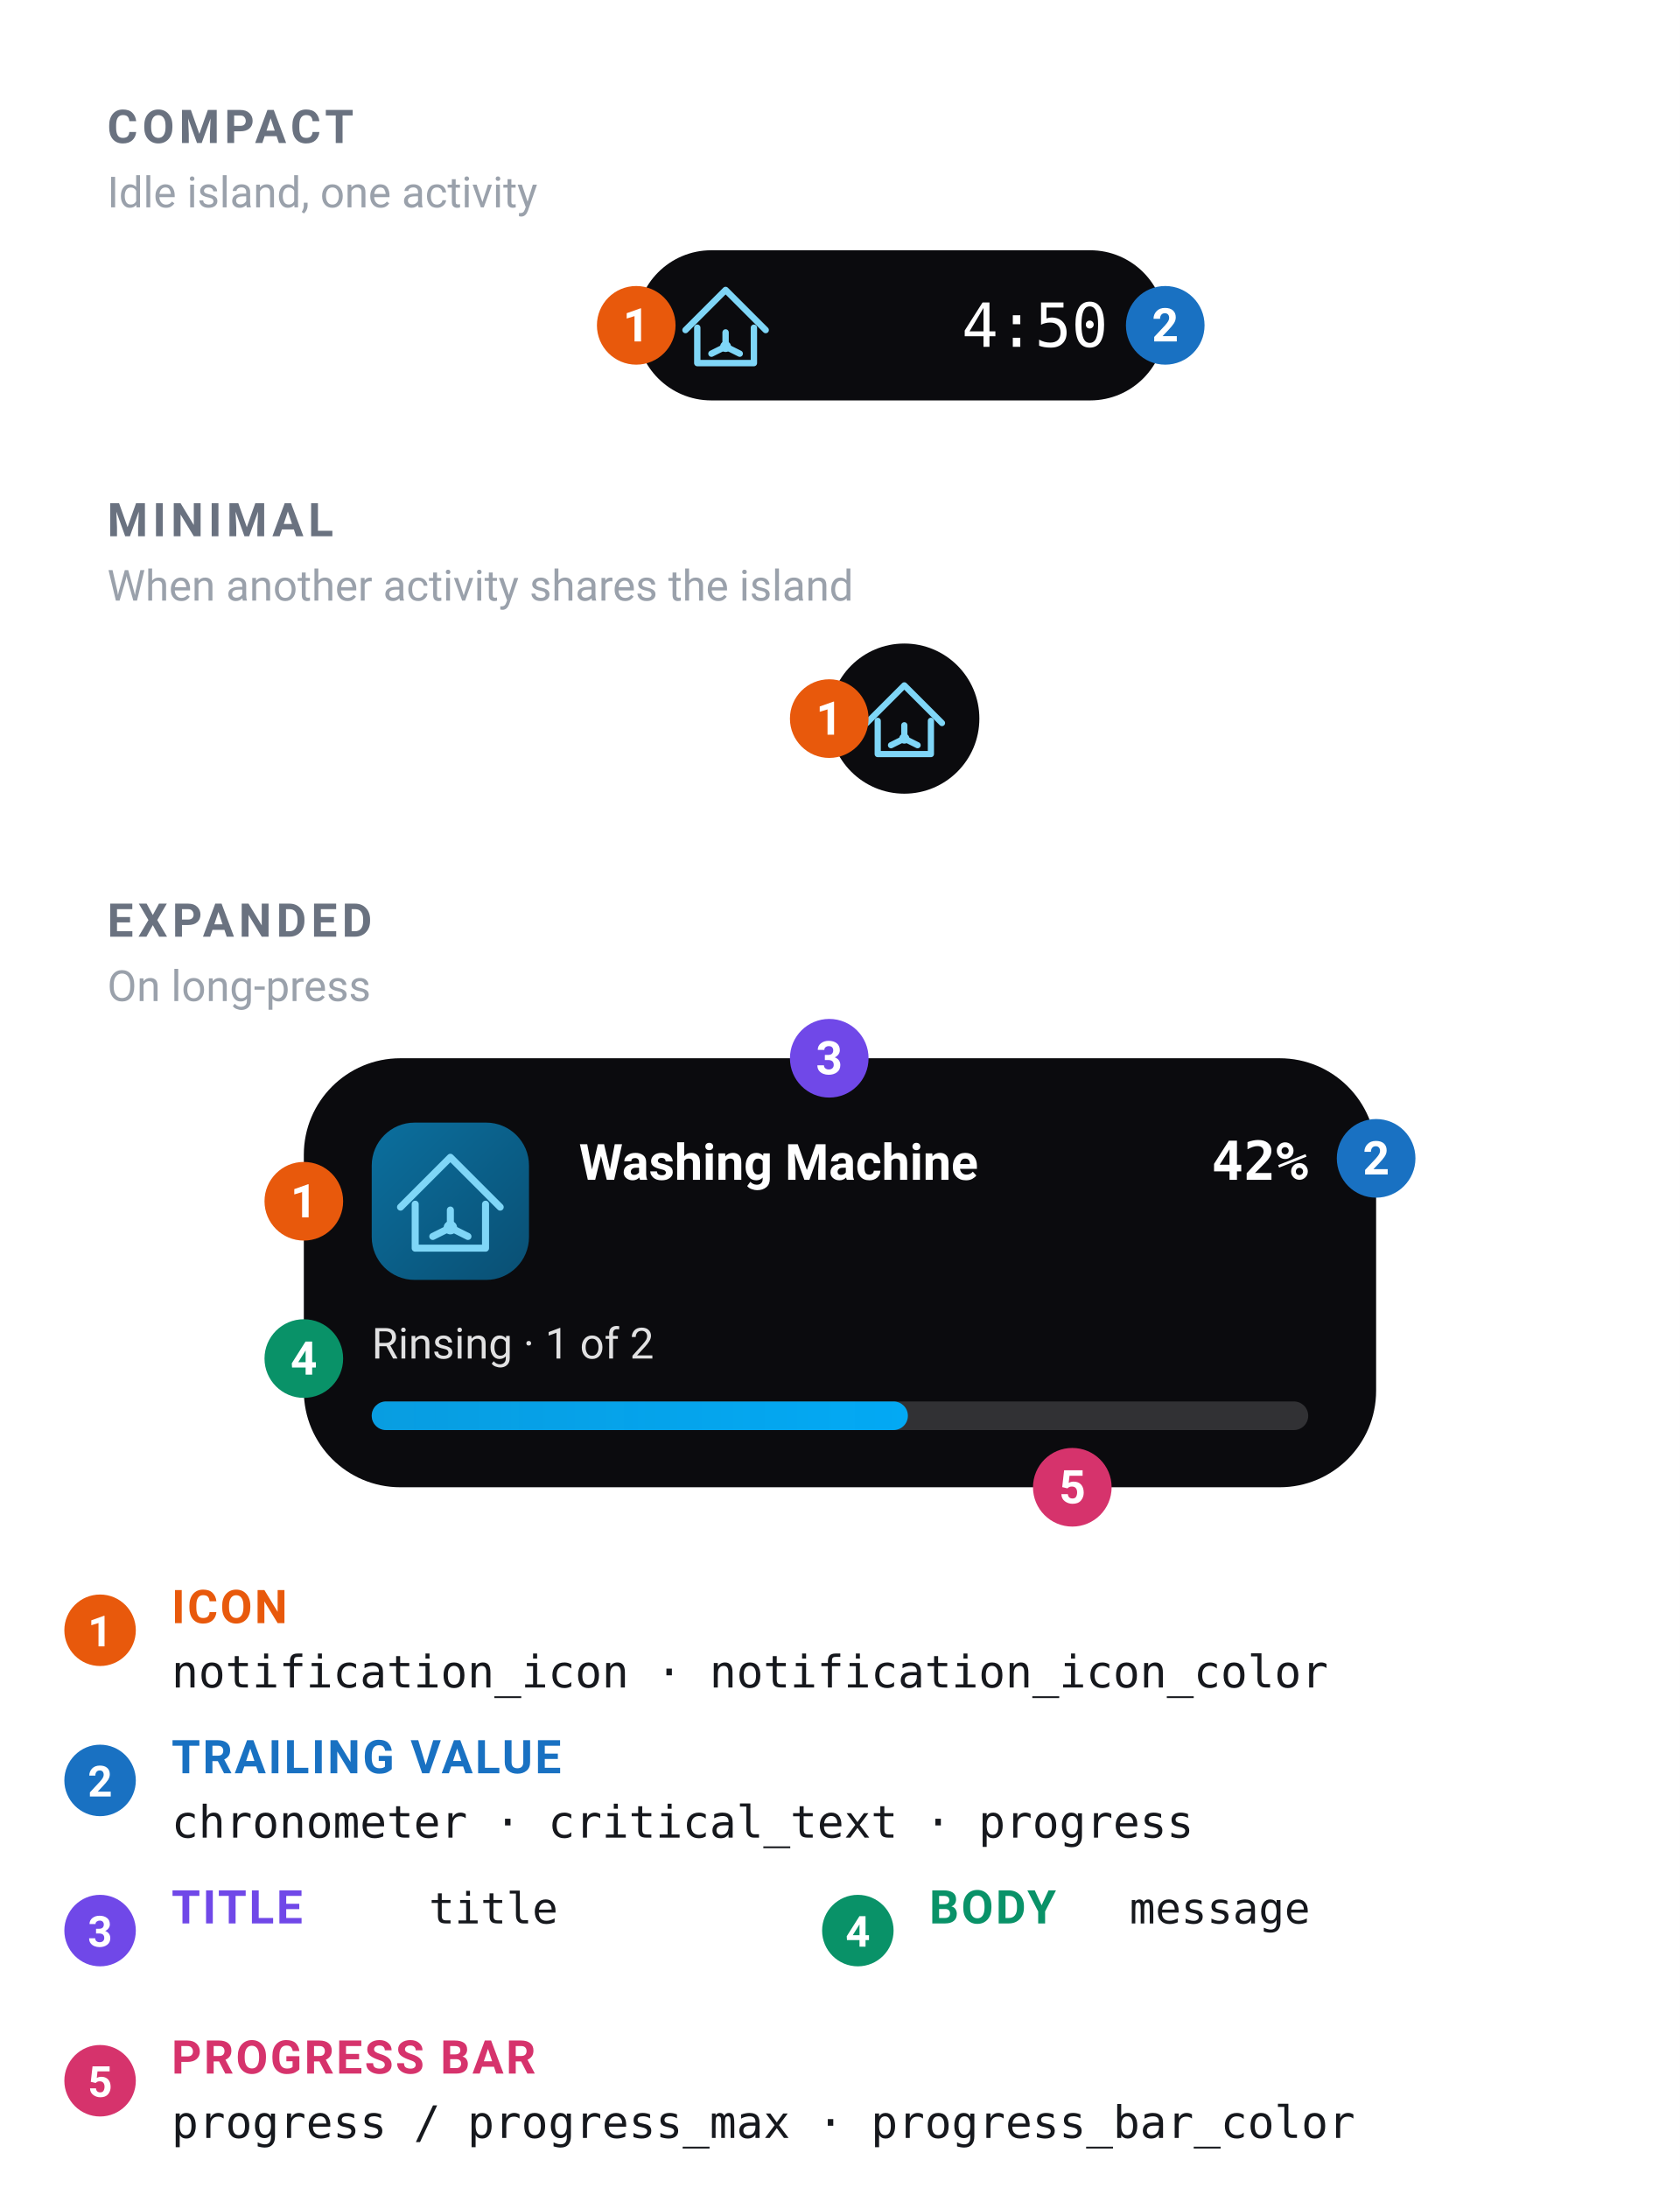
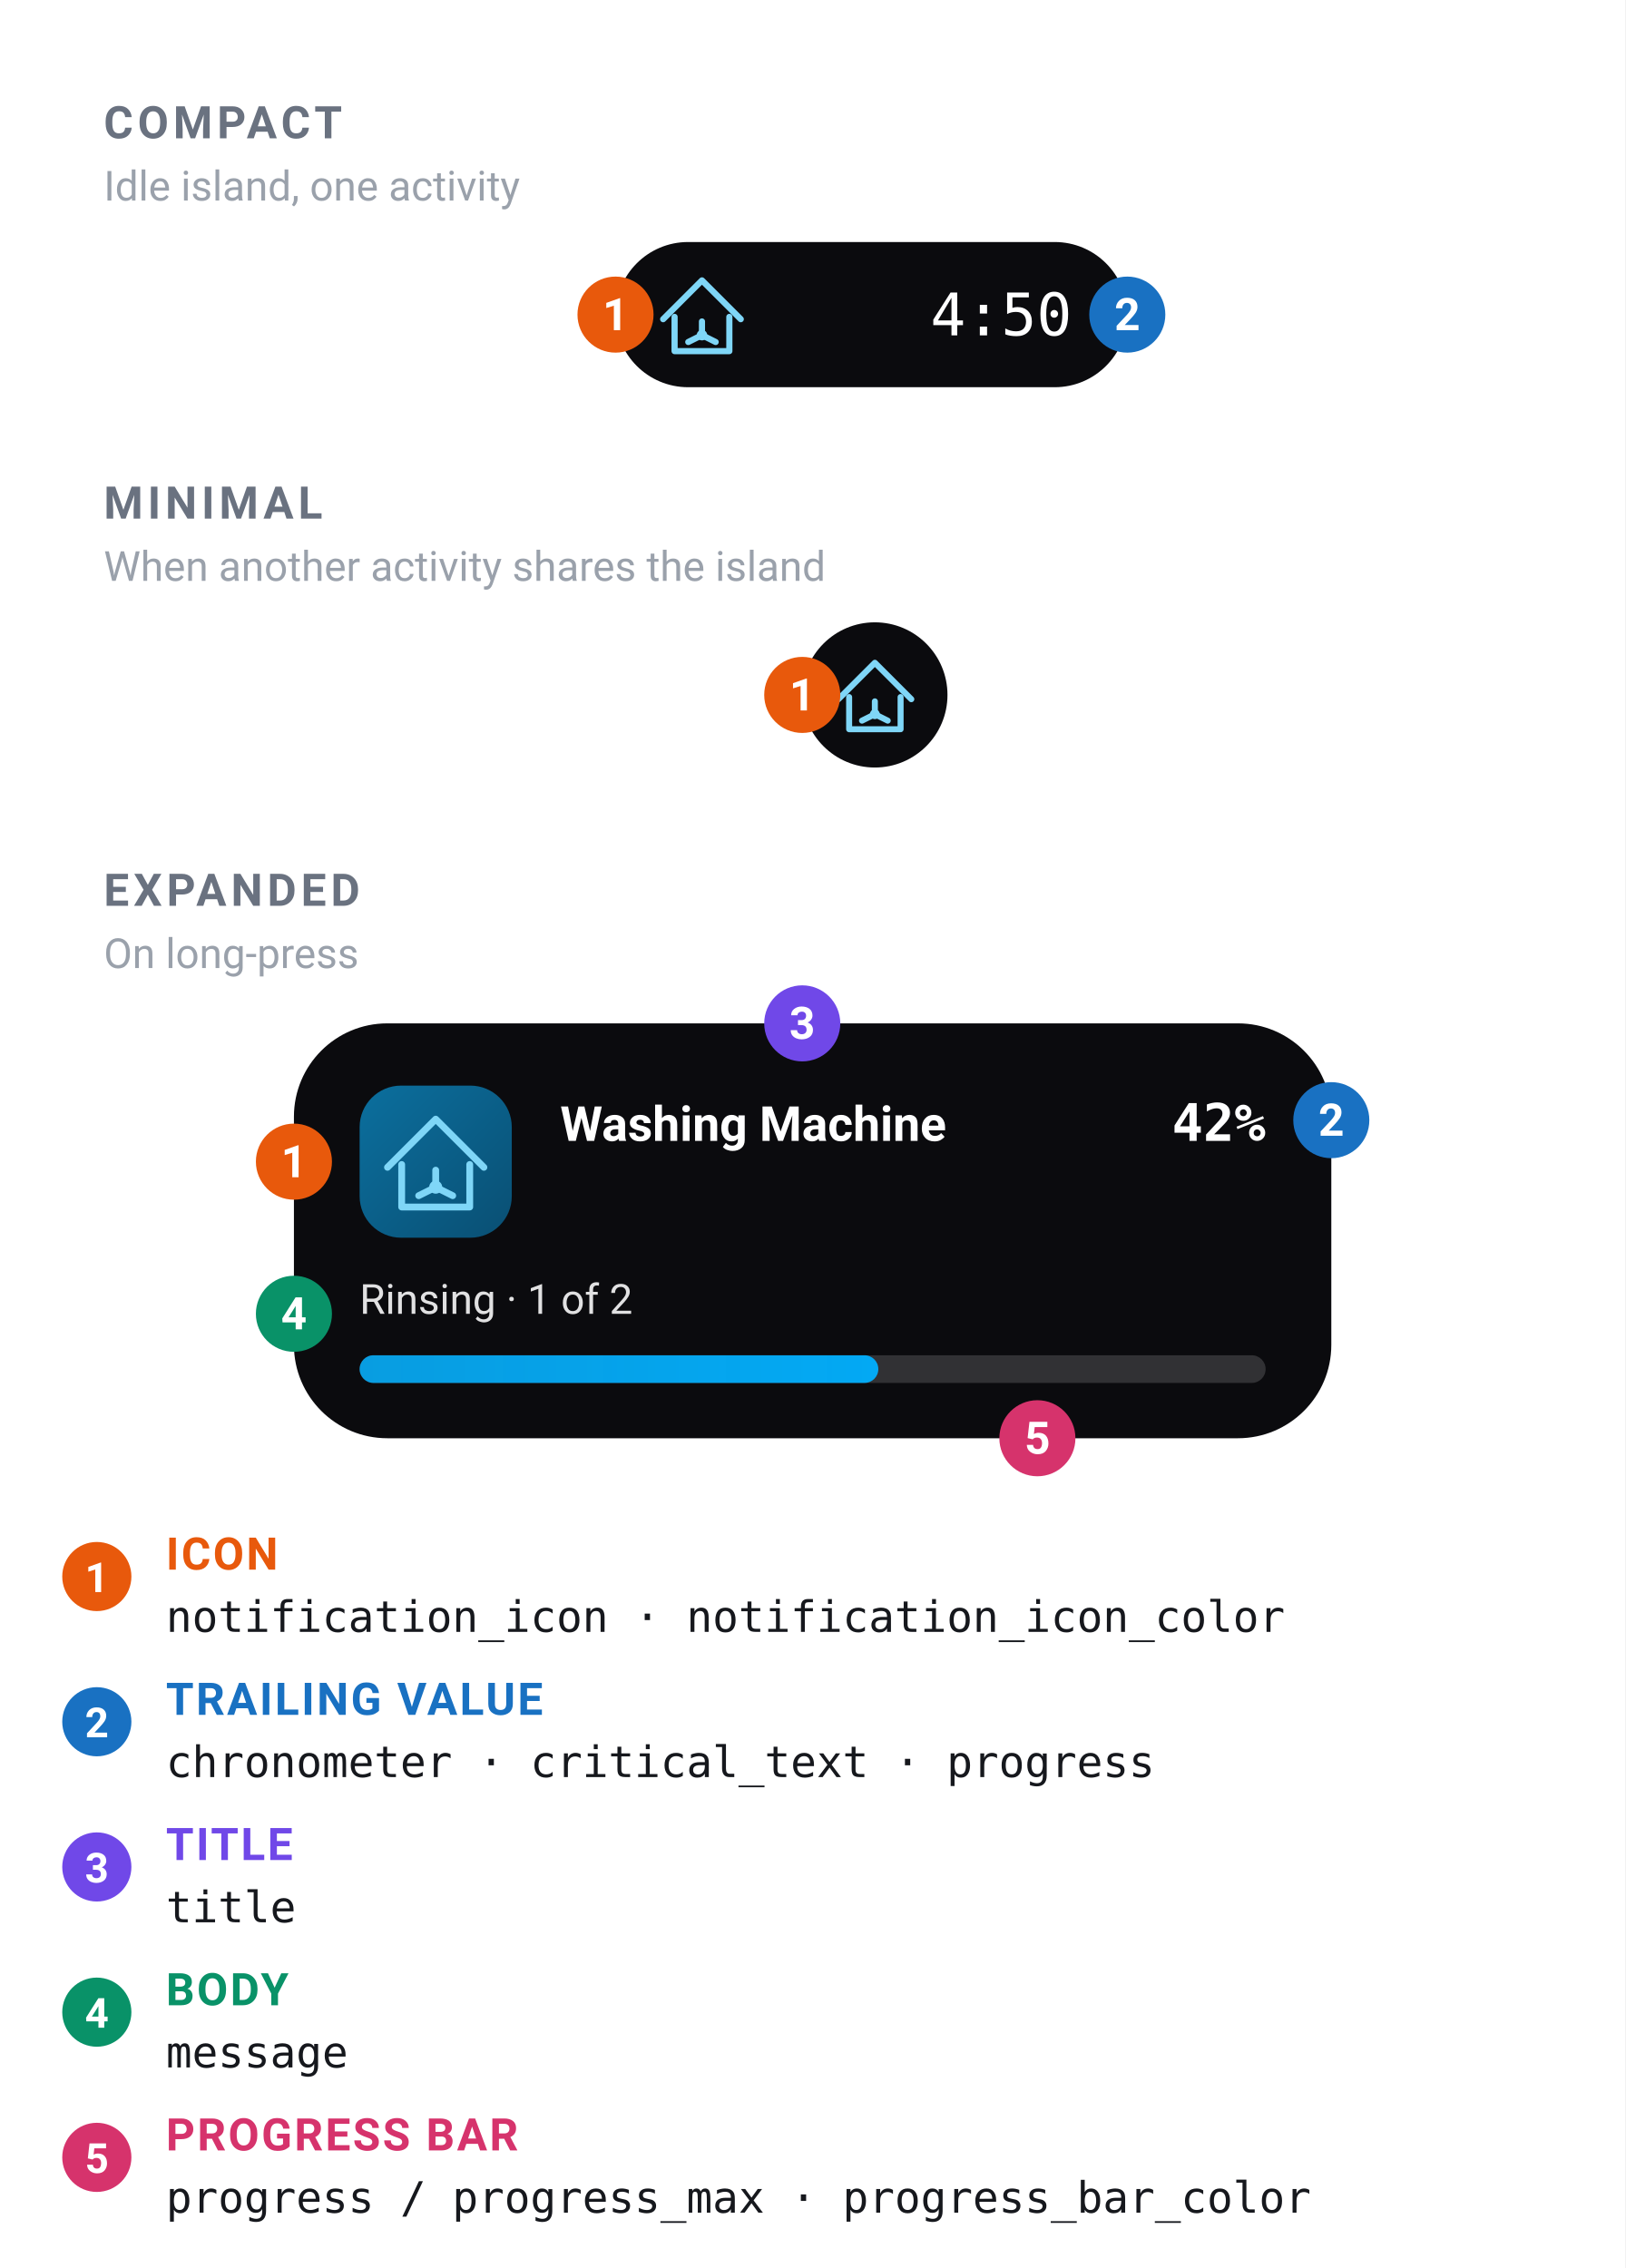
- <svg xmlns="http://www.w3.org/2000/svg" viewBox="0 0 470 612" role="img" aria-label="Anatomy of the Dynamic Island presentations for a Home Assistant Live Activity, mapping each region to its notification payload field">
+ <svg xmlns="http://www.w3.org/2000/svg" viewBox="0 0 470 656" role="img" aria-label="Anatomy of the Dynamic Island presentations for a Home Assistant Live Activity, mapping each region to its notification payload field">
  <style>
    text{font-family:-apple-system,BlinkMacSystemFont,"Segoe UI",Roboto,Helvetica,Arial,sans-serif}
    text.mono{font-family:ui-monospace,SFMono-Regular,Menlo,Consolas,monospace}
    text.head{font-weight:700;letter-spacing:0.1em;fill:#6a7280}
    text.cap{fill:#9aa1ab}
    text.num{font-weight:700;fill:#ffffff;text-anchor:middle}
  </style>
  <defs>
    <linearGradient id="barGrad" x1="0" y1="0" x2="1" y2="0">
      <stop offset="0" stop-color="#03A9F4" stop-opacity="0.9" />
      <stop offset="1" stop-color="#03A9F4" />
    </linearGradient>
    <linearGradient id="iconGrad" x1="0" y1="0" x2="1" y2="1">
      <stop offset="0" stop-color="#0b6f9e" />
      <stop offset="1" stop-color="#0a4f73" />
    </linearGradient>
  </defs>
-   <rect x="0" y="0" width="470" height="612" fill="#ffffff" />
+   <rect x="0" y="0" width="470" height="656" fill="#ffffff" />
  <text x="30" y="40" class="head" font-size="13">COMPACT</text>
  <text x="30" y="58" class="cap" font-size="12">Idle island, one activity</text>
  <rect x="178" y="70" width="148" height="42" rx="21" fill="#0b0b0e" />
  <g transform="translate(203,91) scale(0.66)" fill="none" stroke="#7fd6f7" stroke-width="2.7" stroke-linecap="round" stroke-linejoin="round">
    <path d="M-17,2 L0,-15 L17,2" />
    <path d="M-12,1 L-12,16 L12,16 L12,1" />
    <circle cx="0" cy="9" r="2.3" fill="#7fd6f7" stroke="none" />
    <path d="M0,9 L0,3 M0,9 L-6,12 M0,9 L6,12" />
  </g>
  <text x="310" y="97" text-anchor="end" class="mono" font-size="17" fill="#ffffff">4:50</text>
  <circle cx="178" cy="91" r="11" fill="#e8590c" />
  <text x="178" y="95.5" class="num" font-size="13">1</text>
  <circle cx="326" cy="91" r="11" fill="#1971c2" />
  <text x="326" y="95.5" class="num" font-size="13">2</text>
  <text x="30" y="150" class="head" font-size="13">MINIMAL</text>
  <text x="30" y="168" class="cap" font-size="12">When another activity shares the island</text>
  <rect x="232" y="180" width="42" height="42" rx="21" fill="#0b0b0e" />
  <g transform="translate(253,201) scale(0.62)" fill="none" stroke="#7fd6f7" stroke-width="2.8" stroke-linecap="round" stroke-linejoin="round">
    <path d="M-17,2 L0,-15 L17,2" />
    <path d="M-12,1 L-12,16 L12,16 L12,1" />
    <circle cx="0" cy="9" r="2.3" fill="#7fd6f7" stroke="none" />
    <path d="M0,9 L0,3 M0,9 L-6,12 M0,9 L6,12" />
  </g>
  <circle cx="232" cy="201" r="11" fill="#e8590c" />
  <text x="232" y="205.5" class="num" font-size="13">1</text>
  <text x="30" y="262" class="head" font-size="13">EXPANDED</text>
  <text x="30" y="280" class="cap" font-size="12">On long-press</text>
  <rect x="85" y="296" width="300" height="120" rx="27" fill="#0b0b0e" />
  <rect x="104" y="314" width="44" height="44" rx="12" fill="url(#iconGrad)" />
  <g transform="translate(126,336) scale(0.82)" fill="none" stroke="#7fd6f7" stroke-width="2.4" stroke-linecap="round" stroke-linejoin="round">
    <path d="M-17,2 L0,-15 L17,2" />
    <path d="M-12,1 L-12,16 L12,16 L12,1" />
    <circle cx="0" cy="9" r="2.3" fill="#7fd6f7" stroke="none" />
    <path d="M0,9 L0,3 M0,9 L-6,12 M0,9 L6,12" />
  </g>
  <text x="162" y="330" font-size="14" font-weight="600" fill="#ffffff">Washing Machine</text>
  <text x="366" y="330" text-anchor="end" class="mono" font-size="15" font-weight="600" fill="#ffffff">42%</text>
  <text x="104" y="380" font-size="12" fill="#ffffffe0">Rinsing · 1 of 2</text>
  <rect x="104" y="392" width="262" height="8" rx="4" fill="#ffffff28" />
  <rect x="104" y="392" width="150" height="8" rx="4" fill="url(#barGrad)" />
  <circle cx="85" cy="336" r="11" fill="#e8590c" />
  <text x="85" y="340.5" class="num" font-size="13">1</text>
  <circle cx="232" cy="296" r="11" fill="#7048e8" />
  <text x="232" y="300.5" class="num" font-size="13">3</text>
  <circle cx="385" cy="324" r="11" fill="#1971c2" />
  <text x="385" y="328.5" class="num" font-size="13">2</text>
  <circle cx="85" cy="380" r="11" fill="#099268" />
  <text x="85" y="384.5" class="num" font-size="13">4</text>
  <circle cx="300" cy="416" r="11" fill="#d6336c" />
  <text x="300" y="420.5" class="num" font-size="13">5</text>
  <g font-size="12.5">
    <circle cx="28" cy="456" r="10" fill="#e8590c" />
    <text x="28" y="460.5" class="num" font-size="12">1</text>
    <text x="48" y="454" font-size="13" font-weight="700" letter-spacing="0.05em" fill="#e8590c">ICON</text>
    <text x="48" y="472" class="mono" fill="#16181d">notification_icon · notification_icon_color</text>
    <circle cx="28" cy="498" r="10" fill="#1971c2" />
    <text x="28" y="502.5" class="num" font-size="12">2</text>
    <text x="48" y="496" font-size="13" font-weight="700" letter-spacing="0.05em" fill="#1971c2">TRAILING VALUE</text>
    <text x="48" y="514" class="mono" fill="#16181d">chronometer · critical_text · progress</text>
    <circle cx="28" cy="540" r="10" fill="#7048e8" />
    <text x="28" y="544.5" class="num" font-size="12">3</text>
    <text x="48" y="538" font-size="13" font-weight="700" letter-spacing="0.05em" fill="#7048e8">TITLE</text>
-     <text x="120" y="538" class="mono" font-size="12" fill="#16181d">title</text>
-     <circle cx="240" cy="540" r="10" fill="#099268" />
-     <text x="240" y="544.5" class="num" font-size="12">4</text>
-     <text x="260" y="538" font-size="13" font-weight="700" letter-spacing="0.05em" fill="#099268">BODY</text>
-     <text x="316" y="538" class="mono" font-size="12" fill="#16181d">message</text>
-     <circle cx="28" cy="582" r="10" fill="#d6336c" />
-     <text x="28" y="586.5" class="num" font-size="12">5</text>
-     <text x="48" y="580" font-size="13" font-weight="700" letter-spacing="0.05em" fill="#d6336c">PROGRESS BAR</text>
-     <text x="48" y="598" class="mono" fill="#16181d">progress / progress_max · progress_bar_color</text>
+     <text x="48" y="556" class="mono" fill="#16181d">title</text>
+     <circle cx="28" cy="582" r="10" fill="#099268" />
+     <text x="28" y="586.5" class="num" font-size="12">4</text>
+     <text x="48" y="580" font-size="13" font-weight="700" letter-spacing="0.05em" fill="#099268">BODY</text>
+     <text x="48" y="598" class="mono" fill="#16181d">message</text>
+     <circle cx="28" cy="624" r="10" fill="#d6336c" />
+     <text x="28" y="628.5" class="num" font-size="12">5</text>
+     <text x="48" y="622" font-size="13" font-weight="700" letter-spacing="0.05em" fill="#d6336c">PROGRESS BAR</text>
+     <text x="48" y="640" class="mono" fill="#16181d">progress / progress_max · progress_bar_color</text>
  </g>
</svg>
